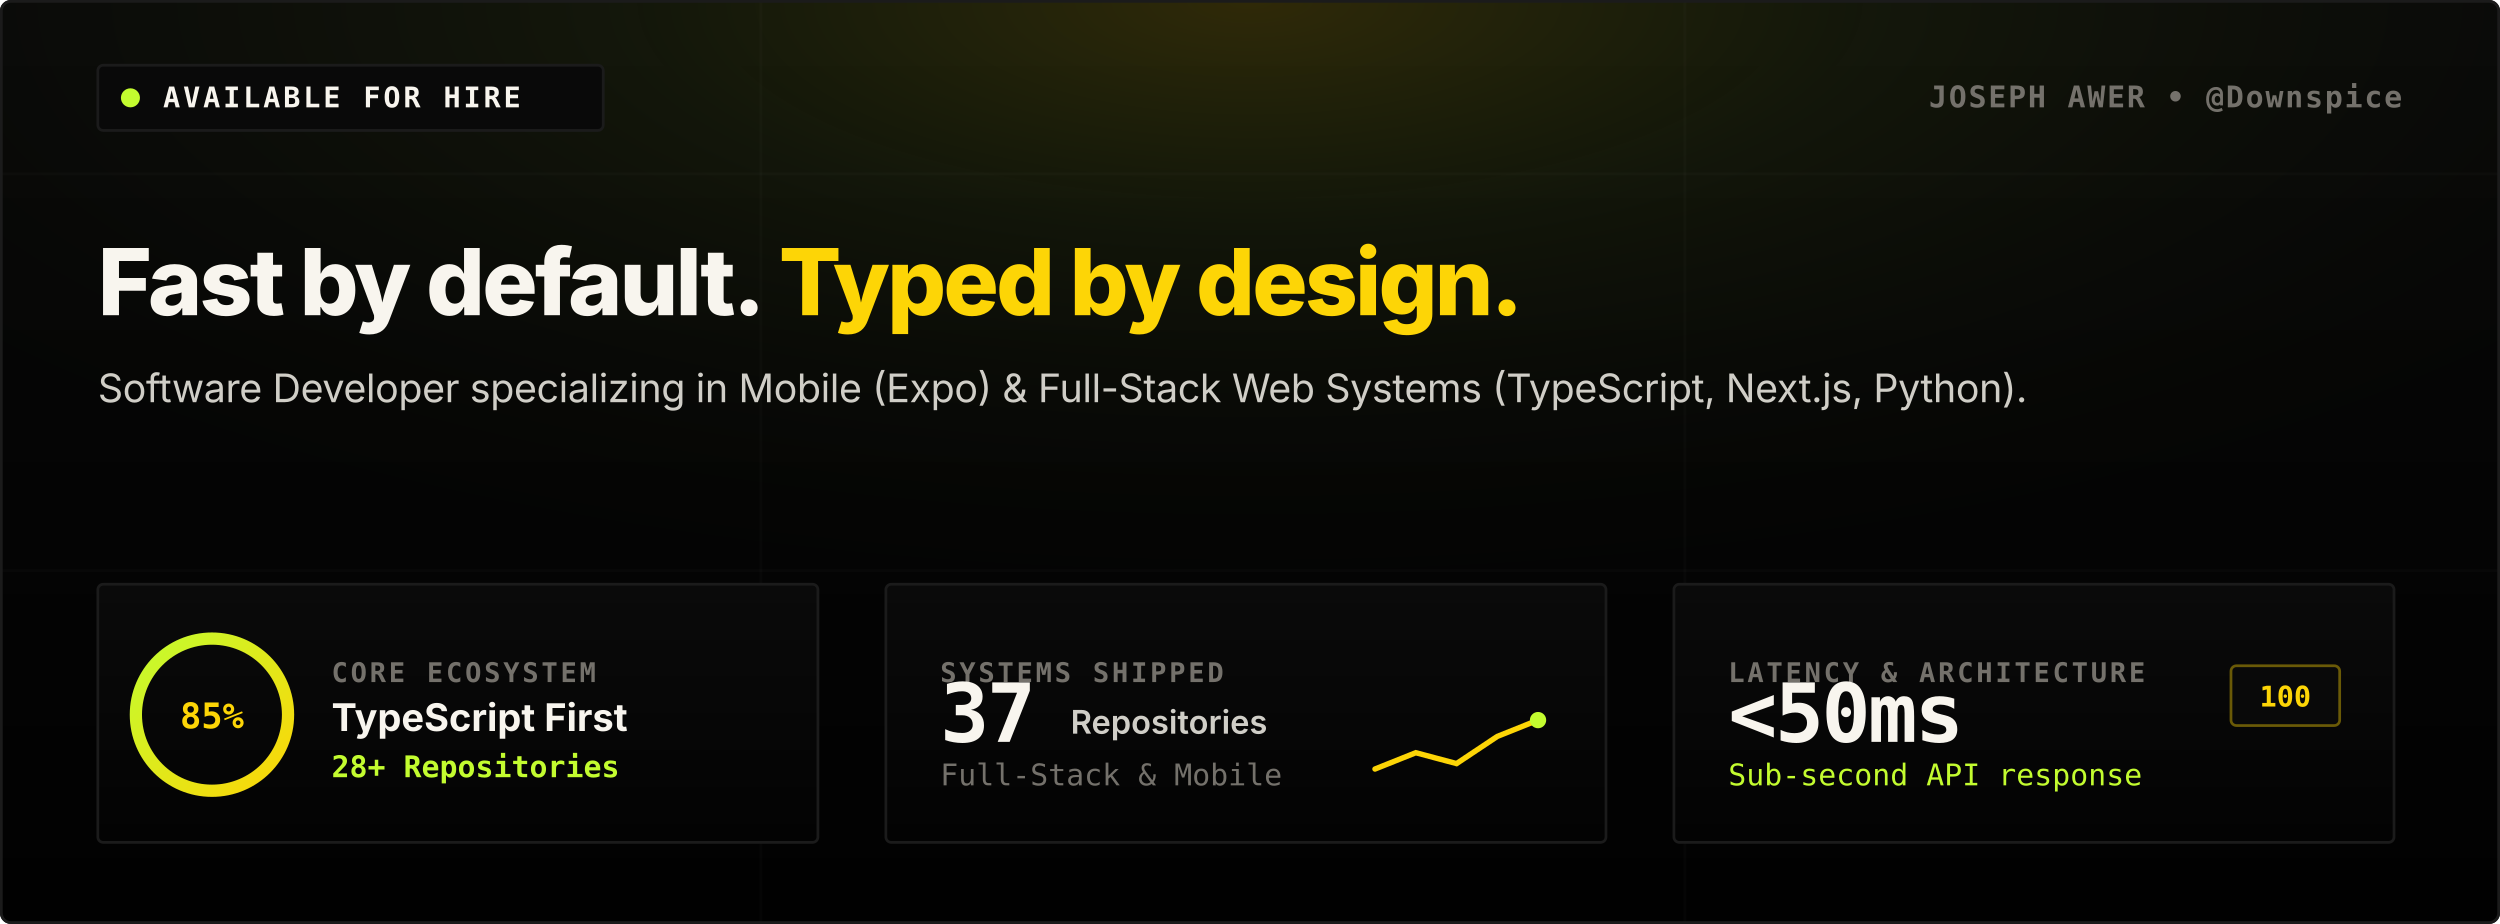
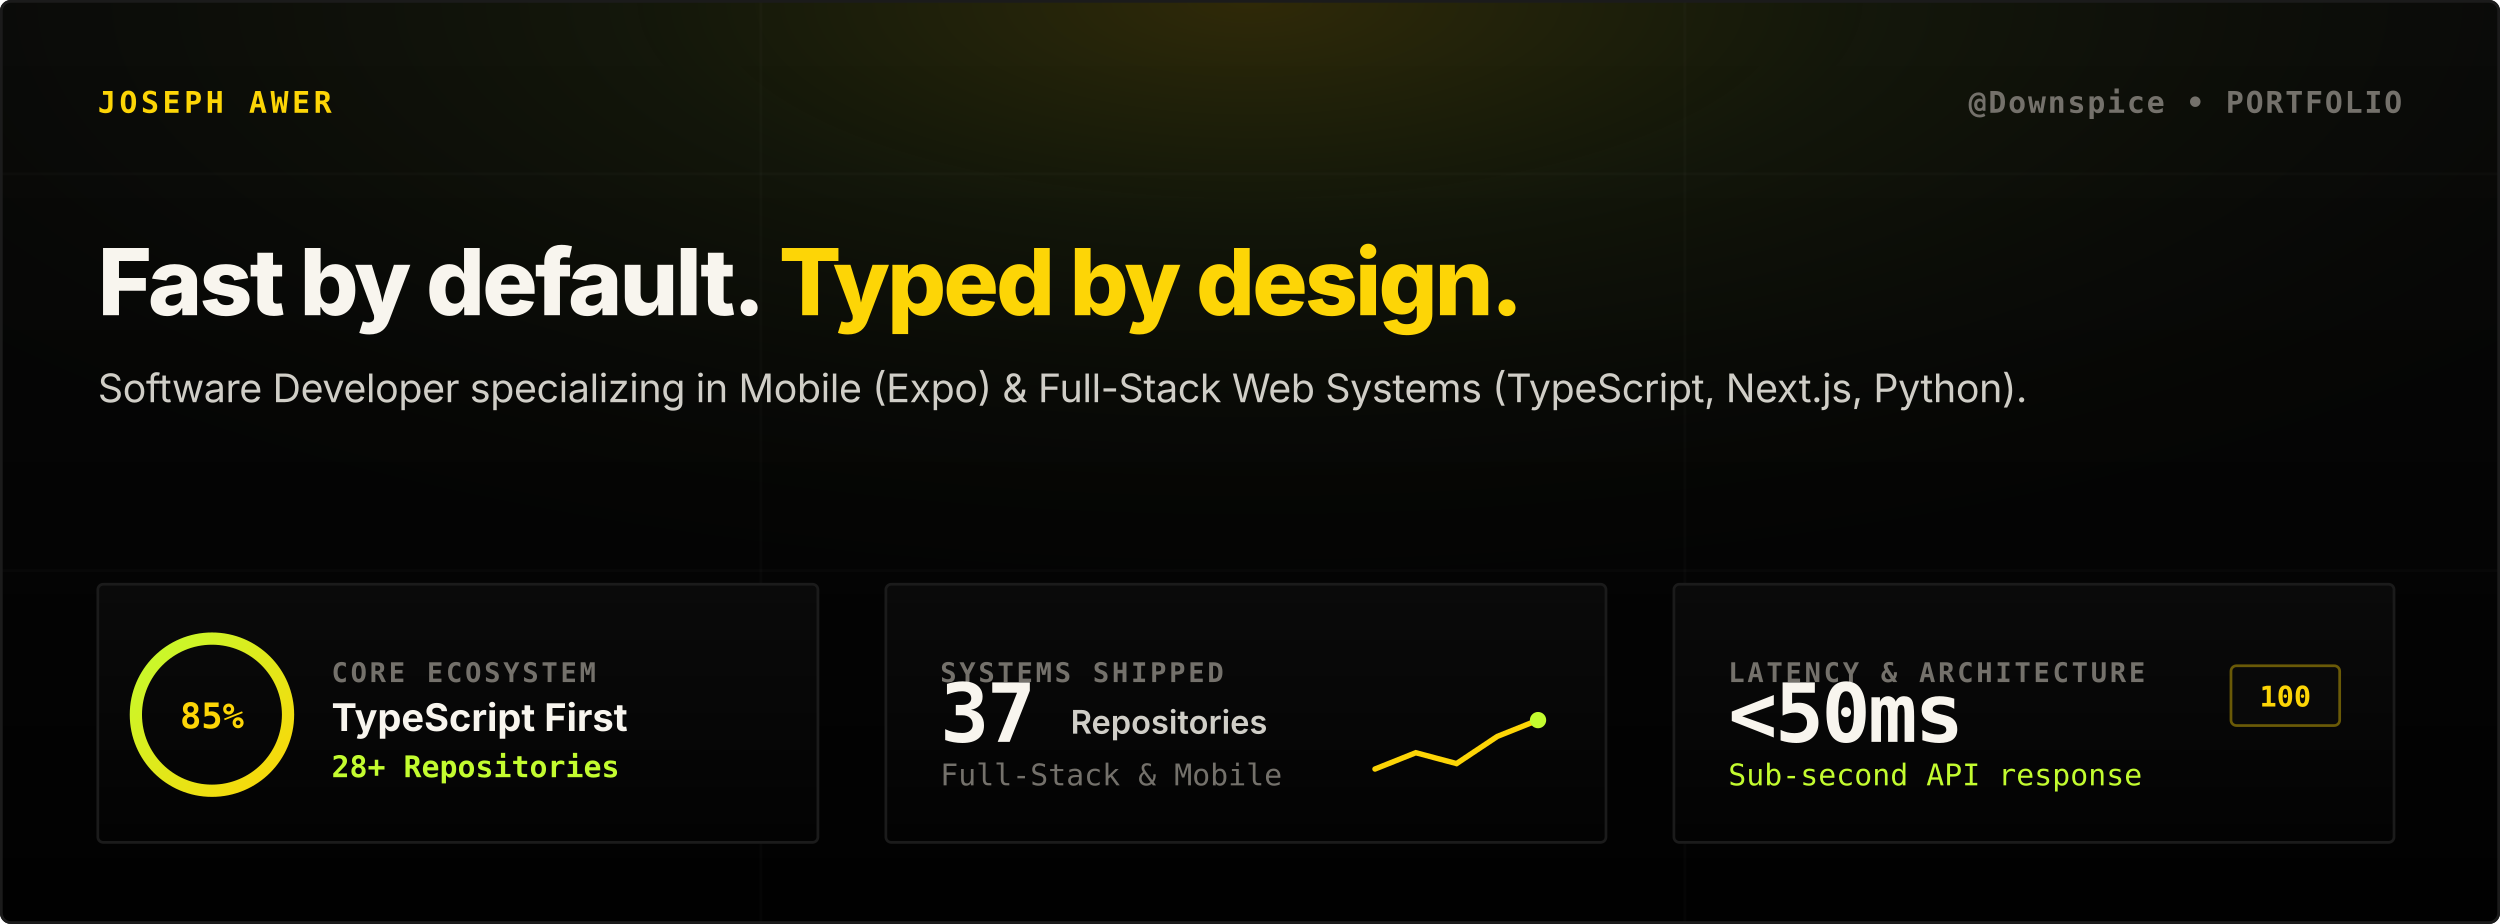
<svg xmlns="http://www.w3.org/2000/svg" viewBox="0 0 920 340" width="100%" height="100%">
  <defs>
    <linearGradient id="bgGrad" x1="0%" y1="0%" x2="0%" y2="100%">
      <stop offset="0%" stop-color="#080808" />
      <stop offset="100%" stop-color="#010101" />
    </linearGradient>
    <radialGradient id="topAmbientGlow" cx="50%" cy="0%" r="70%">
      <stop offset="0%" stop-color="#fdd506" stop-opacity="0.16" />
      <stop offset="35%" stop-color="#c3fc2f" stop-opacity="0.06" />
      <stop offset="100%" stop-color="#000000" stop-opacity="0" />
    </radialGradient>
    <linearGradient id="topEdgeGold" x1="0%" y1="0%" x2="100%" y2="0%">
      <stop offset="0%" stop-color="#fdd506" stop-opacity="0.05" />
      <stop offset="50%" stop-color="#fdd506" stop-opacity="0.5" />
      <stop offset="100%" stop-color="#c3fc2f" stop-opacity="0.05" />
    </linearGradient>
    <linearGradient id="metricCardBg" x1="0%" y1="0%" x2="0%" y2="100%">
      <stop offset="0%" stop-color="#0a0a0a" />
      <stop offset="100%" stop-color="#030303" />
    </linearGradient>
    <linearGradient id="goldLime" x1="0%" y1="100%" x2="100%" y2="0%">
      <stop offset="0%" stop-color="#fdd506" />
      <stop offset="100%" stop-color="#c3fc2f" />
    </linearGradient>
    <linearGradient id="textGold" x1="0%" y1="0%" x2="100%" y2="0%">
      <stop offset="0%" stop-color="#f8f5ee" />
      <stop offset="60%" stop-color="#fdd506" />
      <stop offset="100%" stop-color="#c3fc2f" />
    </linearGradient>
  </defs>
  <style>
    .font-sans { font-family: -apple-system, BlinkMacSystemFont, 'Inter', 'SF Pro Display', 'Segoe UI', Roboto, sans-serif; }
    .font-mono { font-family: 'JetBrains Mono', 'SFMono-Regular', Menlo, Monaco, Consolas, monospace; }

    @keyframes ambientBreath {
      0%, 100% { opacity: 0.16; }
      50% { opacity: 0.26; }
    }

    .ambient-glow {
      animation: ambientBreath 5s ease-in-out infinite;
    }

    @keyframes liveBeacon {
      0%, 100% { opacity: 1; transform: scale(1); }
      50% { opacity: 0.35; transform: scale(0.9); }
    }

    .live-dot {
      animation: liveBeacon 2s ease-in-out infinite;
      transform-origin: center;
    }

    @keyframes sweepGauge {
      0% { stroke-dashoffset: 220; }
      100% { stroke-dashoffset: 45; }
    }

    .gauge-circle {
      stroke-dasharray: 220;
      animation: sweepGauge 2s cubic-bezier(0.16, 1, 0.3, 1) forwards;
    }
  </style>
  <rect width="920" height="340" rx="4" fill="url(#bgGrad)" />
  <rect width="920" height="340" rx="4" fill="url(#topAmbientGlow)" class="ambient-glow" />
  <g stroke="#f8f5ee" stroke-opacity="0.02" stroke-width="1">
    <line x1="0" y1="64" x2="920" y2="64" />
    <line x1="0" y1="210" x2="920" y2="210" />
    <line x1="280" y1="0" x2="280" y2="340" />
    <line x1="620" y1="0" x2="620" y2="340" />
  </g>
  <rect x="0.5" y="0.5" width="919" height="339" rx="3.5" fill="none" stroke="#1b1b1b" stroke-width="1" />
  <line x1="20" y1="1" x2="900" y2="1" stroke="url(#topEdgeGold)" stroke-width="1.2" />
-   <g transform="translate(36, 24)">
-     <rect width="186" height="24" rx="2" fill="#090909" stroke="#1b1b1b" stroke-width="1" />
-     <circle cx="12" cy="12" r="3.5" fill="#c3fc2f" class="live-dot" />
-     <text x="24" y="15.5" font-size="10.5" font-weight="700" fill="#f8f5ee" class="font-mono" letter-spacing="0.1em">AVAILABLE FOR HIRE</text>
+   <g transform="translate(36, 26)">
+     <text x="0" y="15.5" font-size="11" font-weight="800" fill="#fdd506" class="font-mono" letter-spacing="0.12em">
+       JOSEPH AWER
+     </text>
    <text x="848" y="15.5" font-size="11" font-weight="600" fill="#74716b" class="font-mono" text-anchor="end" letter-spacing="0.06em">
-       JOSEPH AWER • @Downspice
+       @Downspice • PORTFOLIO
    </text>
  </g>
  <g transform="translate(36, 116)">
    <text x="0" y="0" font-size="34" font-weight="800" fill="#f8f5ee" class="font-sans" letter-spacing="-0.03em">
      Fast by default. <tspan fill="#fdd506">Typed by design.</tspan>
    </text>
    <text x="0" y="32" font-size="14.5" font-weight="400" fill="#d0cec7" class="font-sans" letter-spacing="-0.01em">
      Software Developer specializing in Mobile (Expo) &amp; Full-Stack Web Systems (TypeScript, Next.js, Python).
    </text>
  </g>
  <g transform="translate(36, 215)">
    <g transform="translate(0, 0)">
      <rect width="265" height="95" rx="2" fill="url(#metricCardBg)" stroke="#1b1b1b" stroke-width="1" />
      <line x1="0" y1="0" x2="265" y2="0" stroke="url(#topEdgeGold)" stroke-width="0.8" />
      <g transform="translate(42, 48)">
        <circle cx="0" cy="0" r="28" fill="none" stroke="#121212" stroke-width="4.5" />
        <circle cx="0" cy="0" r="28" fill="none" stroke="url(#goldLime)" stroke-width="4.5" stroke-linecap="round" class="gauge-circle" transform="rotate(-90)" />
        <text x="0" y="5" font-size="13" font-weight="800" fill="#fdd506" text-anchor="middle" class="font-mono">85%</text>
      </g>
      <g transform="translate(86, 36)">
        <text x="0" y="0" font-size="10" font-weight="700" fill="#74716b" class="font-mono" letter-spacing="0.1em">CORE ECOSYSTEM</text>
        <text x="0" y="18" font-size="14" font-weight="700" fill="#f8f5ee" class="font-sans">TypeScript First</text>
        <text x="0" y="35" font-size="11" font-weight="600" fill="#c3fc2f" class="font-mono">28+ Repositories</text>
      </g>
    </g>
    <g transform="translate(290, 0)">
      <rect width="265" height="95" rx="2" fill="url(#metricCardBg)" stroke="#1b1b1b" stroke-width="1" />
      <line x1="0" y1="0" x2="265" y2="0" stroke="url(#topEdgeGold)" stroke-width="0.8" />
      <g transform="translate(20, 36)">
        <text x="0" y="0" font-size="10" font-weight="700" fill="#74716b" class="font-mono" letter-spacing="0.1em">SYSTEMS SHIPPED</text>
        <g transform="translate(0, 22)">
          <text x="0" y="0" font-size="30" font-weight="900" fill="#f8f5ee" class="font-mono" letter-spacing="-0.03em">37</text>
          <text x="48" y="-3" font-size="12" font-weight="600" fill="#d0cec7" class="font-sans">Repositories</text>
        </g>
        <text x="0" y="38" font-size="11" fill="#74716b" class="font-mono">Full-Stack &amp; Mobile</text>
      </g>
      <g transform="translate(180, 48)">
        <path d="M 0 20 L 15 14 L 30 18 L 45 8 L 60 2" fill="none" stroke="#fdd506" stroke-width="2" stroke-linecap="round" />
        <circle cx="60" cy="2" r="3" fill="#c3fc2f" />
      </g>
    </g>
    <g transform="translate(580, 0)">
      <rect width="265" height="95" rx="2" fill="url(#metricCardBg)" stroke="#1b1b1b" stroke-width="1" />
      <line x1="0" y1="0" x2="265" y2="0" stroke="url(#topEdgeGold)" stroke-width="0.8" />
      <g transform="translate(20, 36)">
        <text x="0" y="0" font-size="10" font-weight="700" fill="#74716b" class="font-mono" letter-spacing="0.1em">LATENCY &amp; ARCHITECTURE</text>
        <g transform="translate(0, 22)">
          <text x="0" y="0" font-size="30" font-weight="900" fill="#f8f5ee" class="font-mono" letter-spacing="-0.03em">&lt;50ms</text>
        </g>
        <text x="0" y="38" font-size="11" fill="#c3fc2f" class="font-mono">Sub-second API response</text>
      </g>
      <g transform="translate(205, 30)">
        <rect width="40" height="22" rx="2" fill="#090909" stroke="#fdd506" stroke-opacity="0.4" stroke-width="1" />
        <text x="20" y="15" font-size="10.5" font-weight="800" fill="#fdd506" text-anchor="middle" class="font-mono">100</text>
      </g>
    </g>
  </g>
</svg>
